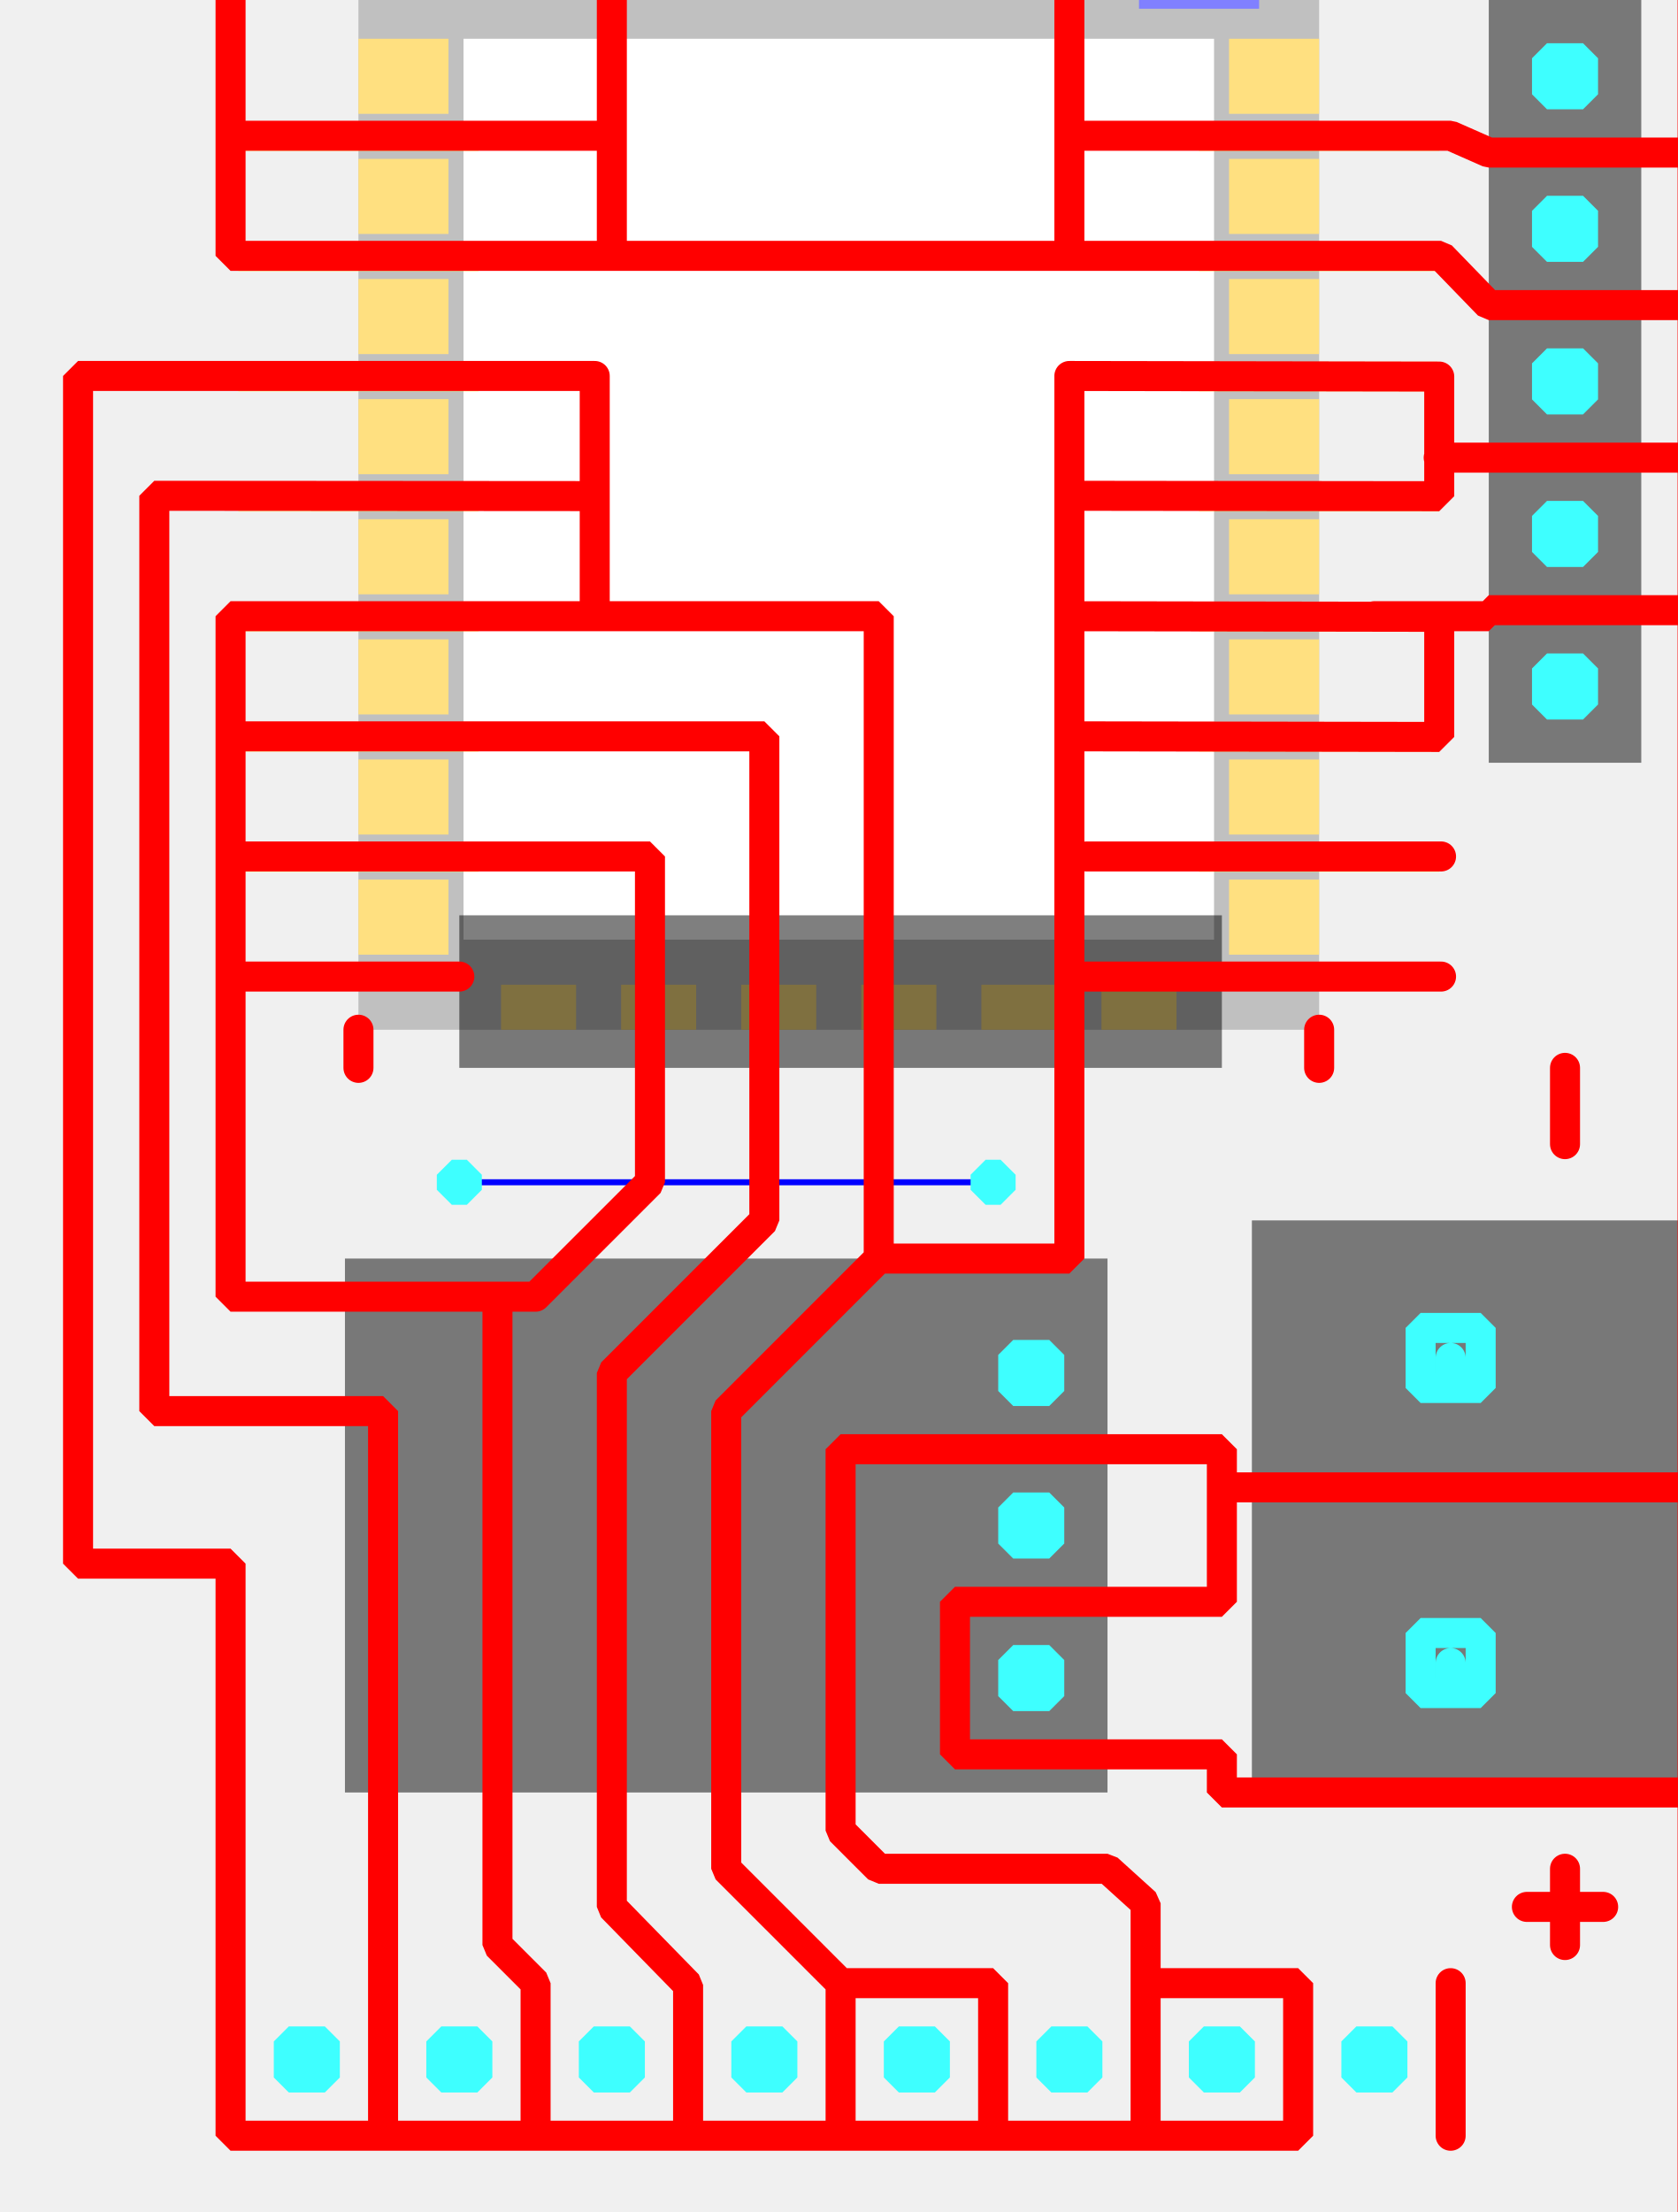
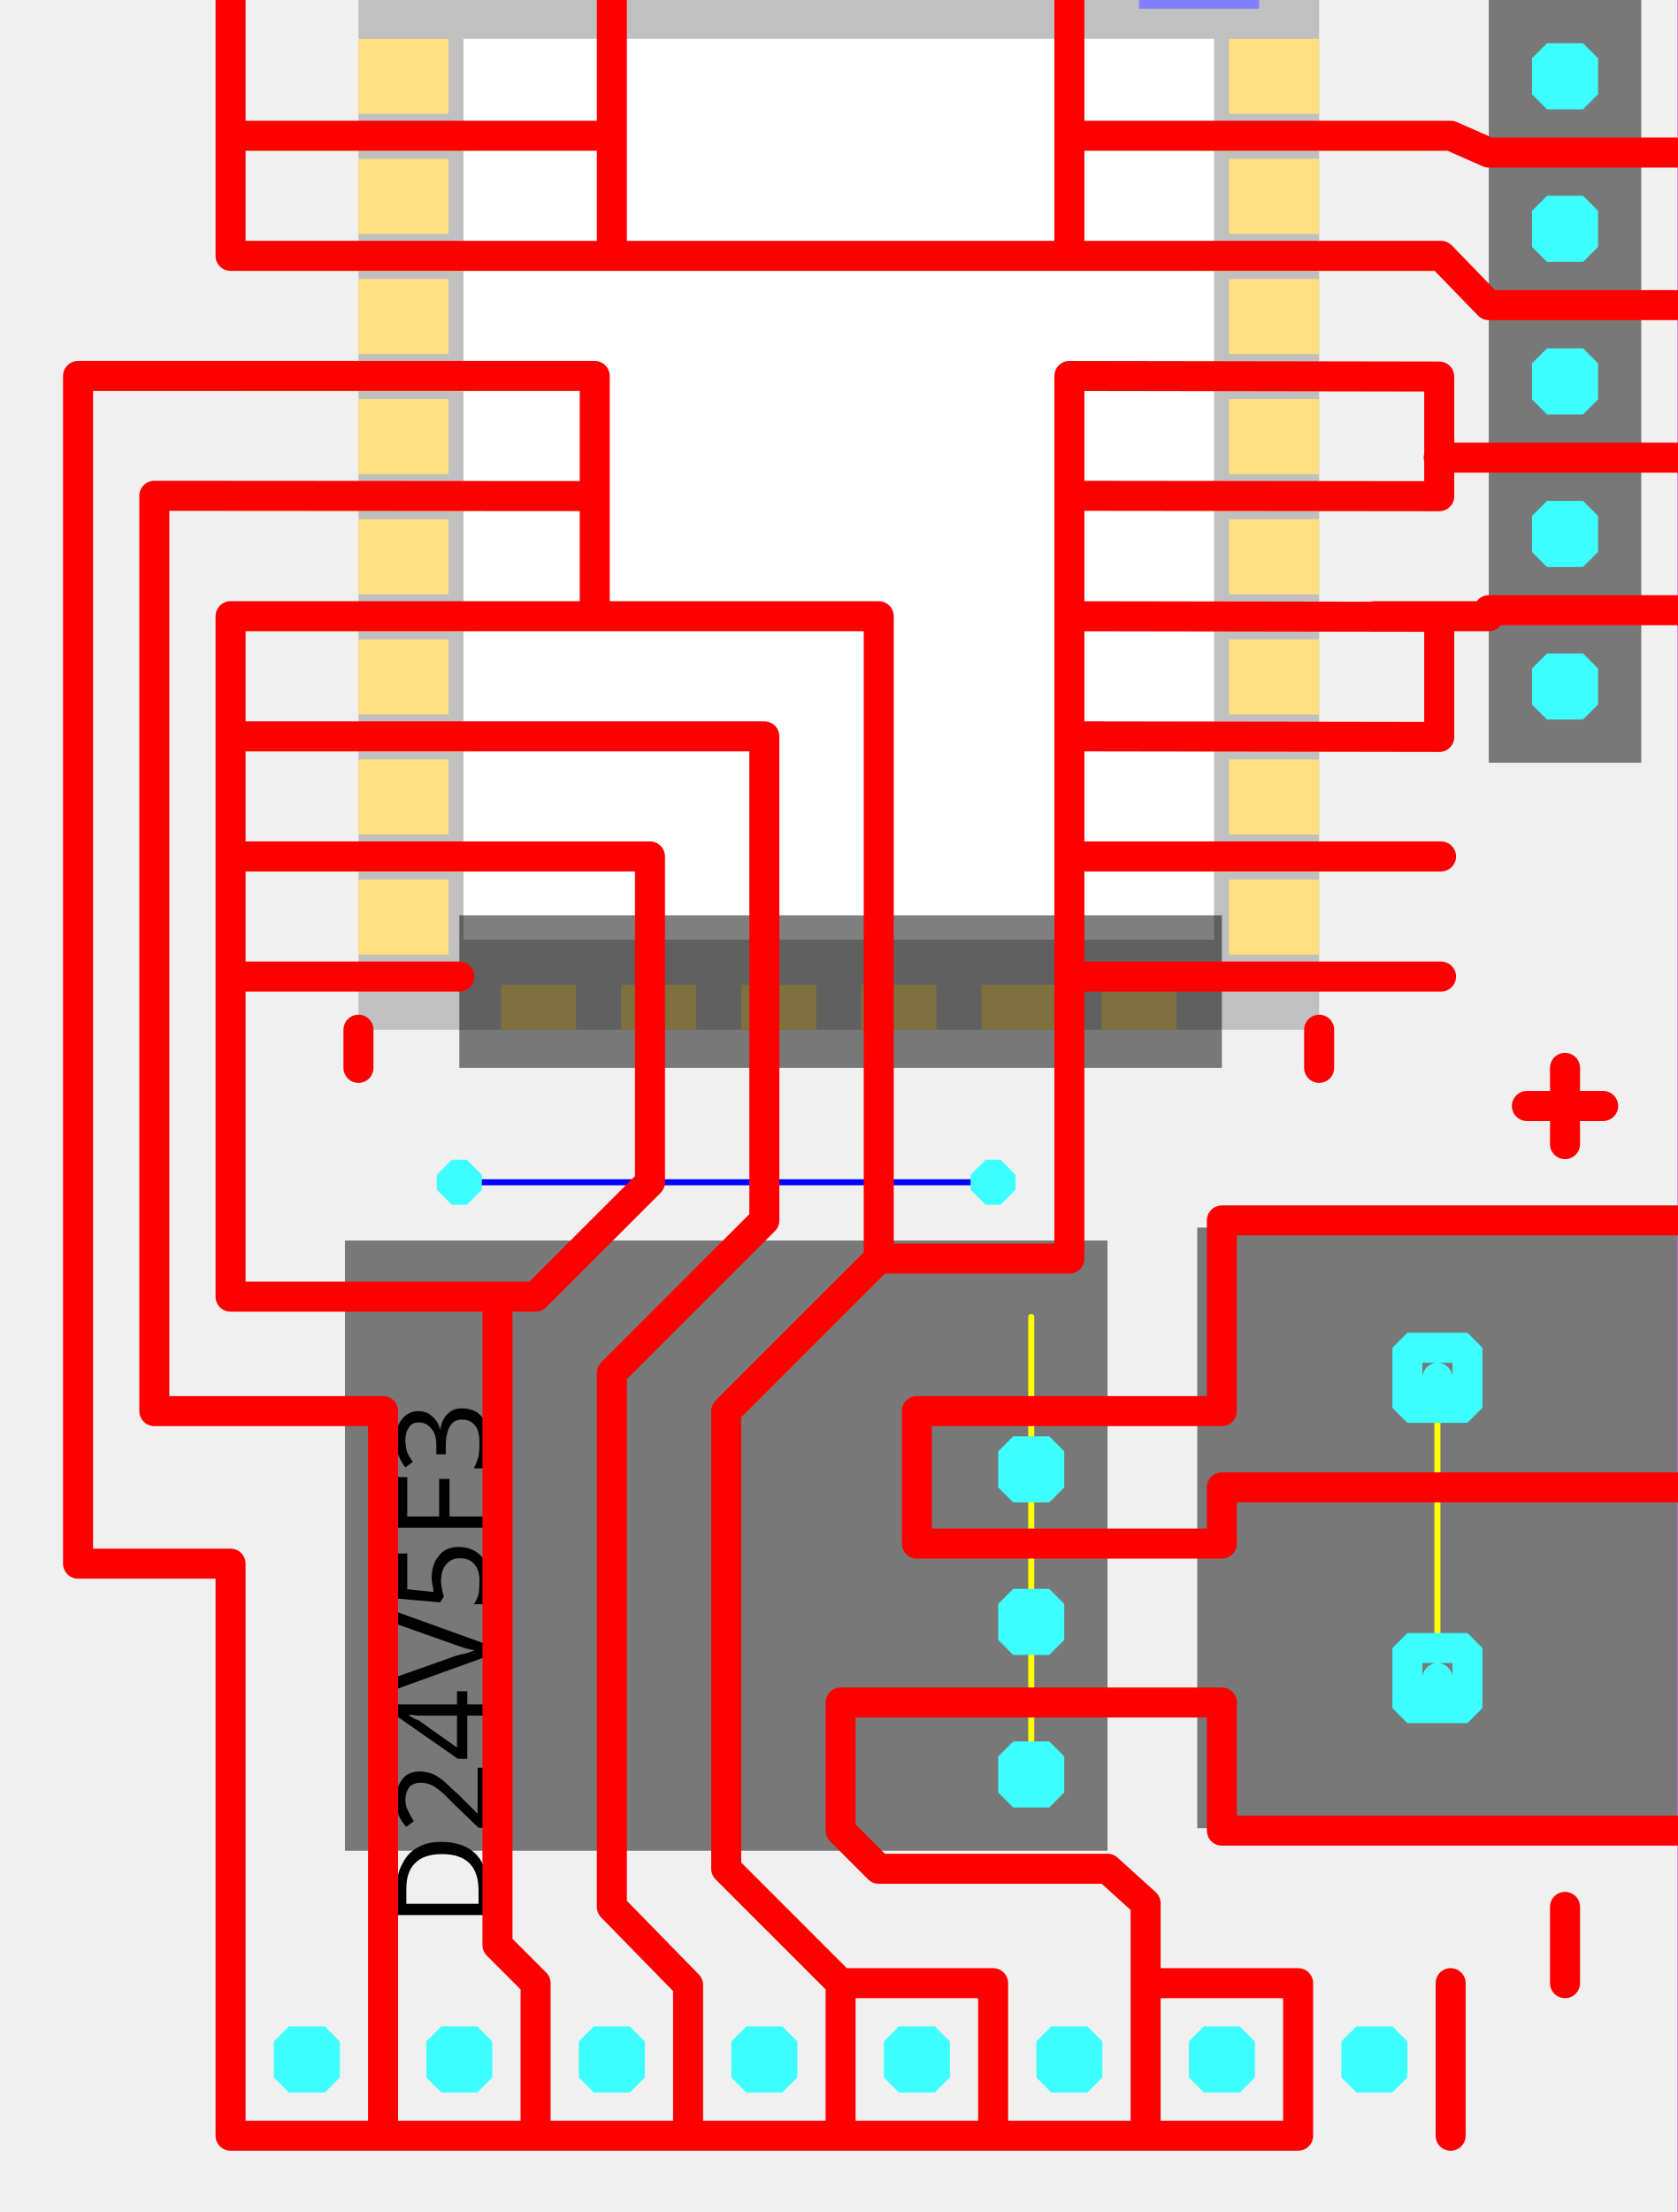
<svg xmlns="http://www.w3.org/2000/svg" width="27.94mm" height="36.83mm" viewBox="0 0 27.94 36.83" version="1.1" id="svg926">
  <defs id="defs920" />
  <g id="layer6" style="display:inline" transform="translate(0,5.079993)">
    <g transform="translate(-15.97141,-100.9936)" id="layer1-93">
      <rect y="89.059" x="21.941" height="24" width="16" id="rect817" style="opacity:1;fill:#c0c0c0;fill-opacity:1;fill-rule:evenodd;stroke:none;stroke-width:0.117;stroke-linecap:round;stroke-linejoin:round;stroke-miterlimit:4;stroke-dasharray:none;stroke-dashoffset:0;stroke-opacity:1" />
      <rect y="96.559" x="23.691" height="15" width="12.5" id="rect819" style="opacity:1;fill:#ffffff;fill-opacity:1;fill-rule:evenodd;stroke:none;stroke-width:0.102;stroke-linecap:round;stroke-linejoin:round;stroke-miterlimit:4;stroke-dasharray:none;stroke-dashoffset:0;stroke-opacity:1" />
      <rect y="89.059" x="21.941" height="5" width="16" id="rect821" style="opacity:1;fill:#808080;fill-opacity:1;fill-rule:evenodd;stroke:none;stroke-width:0.1;stroke-linecap:round;stroke-linejoin:round;stroke-miterlimit:4;stroke-dasharray:none;stroke-dashoffset:0;stroke-opacity:1" />
      <text id="text825" y="93.01" x="21.964" style="font-style:normal;font-variant:normal;font-weight:normal;font-stretch:normal;font-size:4.233px;line-height:125%;font-family:Raleway;-inkscape-font-specification:'Raleway, Normal';font-variant-ligatures:normal;font-variant-caps:normal;font-variant-numeric:normal;font-feature-settings:normal;text-align:start;letter-spacing:0px;word-spacing:0px;writing-mode:lr-tb;text-anchor:start;fill:#000000;fill-opacity:1;stroke:none;stroke-width:0.265px;stroke-linecap:butt;stroke-linejoin:miter;stroke-opacity:1" xml:space="preserve">
        <tspan style="stroke-width:0.265px" y="93.01" x="21.964" id="tspan823">ESP-12F</tspan>
      </text>
      <g transform="translate(-2,-1.4530335e-6)" id="g953">
        <rect style="opacity:1;fill:#ffe080;fill-opacity:1;fill-rule:evenodd;stroke:none;stroke-width:0.062;stroke-linecap:round;stroke-linejoin:round;stroke-miterlimit:4;stroke-dasharray:none;stroke-dashoffset:0;stroke-opacity:1" id="rect830" width="1.5" height="1.25" x="23.941" y="-111.809" transform="scale(1,-1)" />
        <rect transform="scale(1,-1)" y="-109.809" x="23.941" height="1.25" width="1.5" id="rect832" style="opacity:1;fill:#ffe080;fill-opacity:1;fill-rule:evenodd;stroke:none;stroke-width:0.062;stroke-linecap:round;stroke-linejoin:round;stroke-miterlimit:4;stroke-dasharray:none;stroke-dashoffset:0;stroke-opacity:1" />
        <rect transform="scale(1,-1)" y="-107.809" x="23.941" height="1.25" width="1.5" id="rect834" style="opacity:1;fill:#ffe080;fill-opacity:1;fill-rule:evenodd;stroke:none;stroke-width:0.062;stroke-linecap:round;stroke-linejoin:round;stroke-miterlimit:4;stroke-dasharray:none;stroke-dashoffset:0;stroke-opacity:1" />
        <rect style="opacity:1;fill:#ffe080;fill-opacity:1;fill-rule:evenodd;stroke:none;stroke-width:0.062;stroke-linecap:round;stroke-linejoin:round;stroke-miterlimit:4;stroke-dasharray:none;stroke-dashoffset:0;stroke-opacity:1" id="rect836" width="1.5" height="1.25" x="23.941" y="-105.809" transform="scale(1,-1)" />
        <rect transform="scale(1,-1)" y="-103.809" x="23.941" height="1.25" width="1.5" id="rect838" style="opacity:1;fill:#ffe080;fill-opacity:1;fill-rule:evenodd;stroke:none;stroke-width:0.062;stroke-linecap:round;stroke-linejoin:round;stroke-miterlimit:4;stroke-dasharray:none;stroke-dashoffset:0;stroke-opacity:1" />
        <rect style="opacity:1;fill:#ffe080;fill-opacity:1;fill-rule:evenodd;stroke:none;stroke-width:0.062;stroke-linecap:round;stroke-linejoin:round;stroke-miterlimit:4;stroke-dasharray:none;stroke-dashoffset:0;stroke-opacity:1" id="rect840" width="1.5" height="1.25" x="23.941" y="-101.809" transform="scale(1,-1)" />
        <rect style="opacity:1;fill:#ffe080;fill-opacity:1;fill-rule:evenodd;stroke:none;stroke-width:0.062;stroke-linecap:round;stroke-linejoin:round;stroke-miterlimit:4;stroke-dasharray:none;stroke-dashoffset:0;stroke-opacity:1" id="rect842" width="1.5" height="1.25" x="23.941" y="-99.809" transform="scale(1,-1)" />
        <rect transform="scale(1,-1)" y="-97.809" x="23.941" height="1.25" width="1.5" id="rect844" style="opacity:1;fill:#ffe080;fill-opacity:1;fill-rule:evenodd;stroke:none;stroke-width:0.062;stroke-linecap:round;stroke-linejoin:round;stroke-miterlimit:4;stroke-dasharray:none;stroke-dashoffset:0;stroke-opacity:1" />
      </g>
      <g transform="translate(-2,-1.4530335e-6)" id="g963">
        <rect transform="scale(1,-1)" y="-111.809" x="38.441" height="1.25" width="1.5" id="rect846" style="opacity:1;fill:#ffe080;fill-opacity:1;fill-rule:evenodd;stroke:none;stroke-width:0.062;stroke-linecap:round;stroke-linejoin:round;stroke-miterlimit:4;stroke-dasharray:none;stroke-dashoffset:0;stroke-opacity:1" />
        <rect style="opacity:1;fill:#ffe080;fill-opacity:1;fill-rule:evenodd;stroke:none;stroke-width:0.062;stroke-linecap:round;stroke-linejoin:round;stroke-miterlimit:4;stroke-dasharray:none;stroke-dashoffset:0;stroke-opacity:1" id="rect848" width="1.5" height="1.25" x="38.441" y="-109.809" transform="scale(1,-1)" />
        <rect style="opacity:1;fill:#ffe080;fill-opacity:1;fill-rule:evenodd;stroke:none;stroke-width:0.062;stroke-linecap:round;stroke-linejoin:round;stroke-miterlimit:4;stroke-dasharray:none;stroke-dashoffset:0;stroke-opacity:1" id="rect850" width="1.5" height="1.25" x="38.441" y="-107.809" transform="scale(1,-1)" />
        <rect transform="scale(1,-1)" y="-105.809" x="38.441" height="1.25" width="1.5" id="rect852" style="opacity:1;fill:#ffe080;fill-opacity:1;fill-rule:evenodd;stroke:none;stroke-width:0.062;stroke-linecap:round;stroke-linejoin:round;stroke-miterlimit:4;stroke-dasharray:none;stroke-dashoffset:0;stroke-opacity:1" />
        <rect style="opacity:1;fill:#ffe080;fill-opacity:1;fill-rule:evenodd;stroke:none;stroke-width:0.062;stroke-linecap:round;stroke-linejoin:round;stroke-miterlimit:4;stroke-dasharray:none;stroke-dashoffset:0;stroke-opacity:1" id="rect854" width="1.5" height="1.25" x="38.441" y="-103.809" transform="scale(1,-1)" />
        <rect transform="scale(1,-1)" y="-101.809" x="38.441" height="1.25" width="1.5" id="rect856" style="opacity:1;fill:#ffe080;fill-opacity:1;fill-rule:evenodd;stroke:none;stroke-width:0.062;stroke-linecap:round;stroke-linejoin:round;stroke-miterlimit:4;stroke-dasharray:none;stroke-dashoffset:0;stroke-opacity:1" />
        <rect transform="scale(1,-1)" y="-99.809" x="38.441" height="1.25" width="1.5" id="rect858" style="opacity:1;fill:#ffe080;fill-opacity:1;fill-rule:evenodd;stroke:none;stroke-width:0.062;stroke-linecap:round;stroke-linejoin:round;stroke-miterlimit:4;stroke-dasharray:none;stroke-dashoffset:0;stroke-opacity:1" />
        <rect style="opacity:1;fill:#ffe080;fill-opacity:1;fill-rule:evenodd;stroke:none;stroke-width:0.062;stroke-linecap:round;stroke-linejoin:round;stroke-miterlimit:4;stroke-dasharray:none;stroke-dashoffset:0;stroke-opacity:1" id="rect860" width="1.5" height="1.25" x="38.441" y="-97.809" transform="scale(1,-1)" />
      </g>
      <rect y="95.059" x="34.941" height="1" width="2" id="rect862" style="opacity:1;fill:#8080ff;fill-opacity:1;fill-rule:evenodd;stroke:none;stroke-width:0.1;stroke-linecap:round;stroke-linejoin:round;stroke-miterlimit:4;stroke-dasharray:none;stroke-dashoffset:0;stroke-opacity:1" />
      <g transform="translate(-2,-1.4530335e-6)" id="g997">
        <rect style="opacity:1;fill:#ffe080;fill-opacity:1;fill-rule:evenodd;stroke:none;stroke-width:0.062;stroke-linecap:round;stroke-linejoin:round;stroke-miterlimit:4;stroke-dasharray:none;stroke-dashoffset:0;stroke-opacity:1" id="rect869" width="1.25" height="0.75" x="26.316" y="-113.059" transform="scale(1,-1)" />
        <rect transform="scale(1,-1)" y="-113.059" x="28.316" height="0.75" width="1.25" id="rect871" style="opacity:1;fill:#ffe080;fill-opacity:1;fill-rule:evenodd;stroke:none;stroke-width:0.062;stroke-linecap:round;stroke-linejoin:round;stroke-miterlimit:4;stroke-dasharray:none;stroke-dashoffset:0;stroke-opacity:1" />
        <rect style="opacity:1;fill:#ffe080;fill-opacity:1;fill-rule:evenodd;stroke:none;stroke-width:0.062;stroke-linecap:round;stroke-linejoin:round;stroke-miterlimit:4;stroke-dasharray:none;stroke-dashoffset:0;stroke-opacity:1" id="rect873" width="1.25" height="0.75" x="30.316" y="-113.059" transform="scale(1,-1)" />
        <rect transform="scale(1,-1)" y="-113.059" x="32.316" height="0.75" width="1.25" id="rect875" style="opacity:1;fill:#ffe080;fill-opacity:1;fill-rule:evenodd;stroke:none;stroke-width:0.062;stroke-linecap:round;stroke-linejoin:round;stroke-miterlimit:4;stroke-dasharray:none;stroke-dashoffset:0;stroke-opacity:1" />
        <rect style="opacity:1;fill:#ffe080;fill-opacity:1;fill-rule:evenodd;stroke:none;stroke-width:0.062;stroke-linecap:round;stroke-linejoin:round;stroke-miterlimit:4;stroke-dasharray:none;stroke-dashoffset:0;stroke-opacity:1" id="rect877" width="1.25" height="0.75" x="34.316" y="-113.059" transform="scale(1,-1)" />
        <rect transform="scale(1,-1)" y="-113.059" x="36.316" height="0.75" width="1.25" id="rect879" style="opacity:1;fill:#ffe080;fill-opacity:1;fill-rule:evenodd;stroke:none;stroke-width:0.062;stroke-linecap:round;stroke-linejoin:round;stroke-miterlimit:4;stroke-dasharray:none;stroke-dashoffset:0;stroke-opacity:1" />
      </g>
      <g id="g1225">
        <path style="opacity:1;fill:none;fill-opacity:1;fill-rule:evenodd;stroke:#ffff00;stroke-width:0.5;stroke-linecap:butt;stroke-linejoin:round;stroke-miterlimit:4;stroke-dasharray:none;stroke-dashoffset:0;stroke-opacity:0.251" d="m 19.941,98.184 h 2.75 1.25" id="path871" />
        <path style="opacity:1;fill:none;fill-opacity:1;fill-rule:evenodd;stroke:#ffff00;stroke-width:0.5;stroke-linecap:butt;stroke-linejoin:round;stroke-miterlimit:4;stroke-dasharray:none;stroke-dashoffset:0;stroke-opacity:0.251" d="m 19.941,100.184 h 2.75 1.25" id="path873" />
        <path id="path875" d="m 19.941,102.184 h 2.75 1.25" style="opacity:1;fill:none;fill-opacity:1;fill-rule:evenodd;stroke:#ffff00;stroke-width:0.5;stroke-linecap:butt;stroke-linejoin:round;stroke-miterlimit:4;stroke-dasharray:none;stroke-dashoffset:0;stroke-opacity:0.251" />
        <path style="opacity:1;fill:none;fill-opacity:1;fill-rule:evenodd;stroke:#ffff00;stroke-width:0.5;stroke-linecap:butt;stroke-linejoin:round;stroke-miterlimit:4;stroke-dasharray:none;stroke-dashoffset:0;stroke-opacity:0.251" d="m 19.941,104.184 h 2.75 1.25" id="path877" />
        <path id="path879" d="m 19.941,106.184 h 2.75 1.25" style="opacity:1;fill:none;fill-opacity:1;fill-rule:evenodd;stroke:#ffff00;stroke-width:0.5;stroke-linecap:butt;stroke-linejoin:round;stroke-miterlimit:4;stroke-dasharray:none;stroke-dashoffset:0;stroke-opacity:0.251" />
        <path id="path881" d="m 19.941,108.184 h 2.75 1.25" style="opacity:1;fill:none;fill-opacity:1;fill-rule:evenodd;stroke:#ffff00;stroke-width:0.5;stroke-linecap:butt;stroke-linejoin:round;stroke-miterlimit:4;stroke-dasharray:none;stroke-dashoffset:0;stroke-opacity:0.251" />
        <path style="opacity:1;fill:none;fill-opacity:1;fill-rule:evenodd;stroke:#ffff00;stroke-width:0.5;stroke-linecap:butt;stroke-linejoin:round;stroke-miterlimit:4;stroke-dasharray:none;stroke-dashoffset:0;stroke-opacity:0.251" d="m 19.941,110.184 h 2.75 1.25" id="path883" />
        <path id="path904" d="m 35.941,98.184 h 2.75 1.25" style="opacity:1;fill:none;fill-opacity:1;fill-rule:evenodd;stroke:#ffff00;stroke-width:0.5;stroke-linecap:butt;stroke-linejoin:round;stroke-miterlimit:4;stroke-dasharray:none;stroke-dashoffset:0;stroke-opacity:0.251" />
        <path id="path906" d="m 35.941,100.184 h 2.75 1.25" style="opacity:1;fill:none;fill-opacity:1;fill-rule:evenodd;stroke:#ffff00;stroke-width:0.5;stroke-linecap:butt;stroke-linejoin:round;stroke-miterlimit:4;stroke-dasharray:none;stroke-dashoffset:0;stroke-opacity:0.251" />
        <path style="opacity:1;fill:none;fill-opacity:1;fill-rule:evenodd;stroke:#ffff00;stroke-width:0.5;stroke-linecap:butt;stroke-linejoin:round;stroke-miterlimit:4;stroke-dasharray:none;stroke-dashoffset:0;stroke-opacity:0.251" d="m 35.941,102.184 h 2.75 1.25" id="path908" />
        <path id="path910" d="m 35.941,104.184 h 2.75 1.25" style="opacity:1;fill:none;fill-opacity:1;fill-rule:evenodd;stroke:#ffff00;stroke-width:0.5;stroke-linecap:butt;stroke-linejoin:round;stroke-miterlimit:4;stroke-dasharray:none;stroke-dashoffset:0;stroke-opacity:0.251" />
        <path style="opacity:1;fill:none;fill-opacity:1;fill-rule:evenodd;stroke:#ffff00;stroke-width:0.5;stroke-linecap:butt;stroke-linejoin:round;stroke-miterlimit:4;stroke-dasharray:none;stroke-dashoffset:0;stroke-opacity:0.251" d="m 35.941,106.184 h 2.75 1.25" id="path912" />
        <path style="opacity:1;fill:none;fill-opacity:1;fill-rule:evenodd;stroke:#ffff00;stroke-width:0.5;stroke-linecap:butt;stroke-linejoin:round;stroke-miterlimit:4;stroke-dasharray:none;stroke-dashoffset:0;stroke-opacity:0.251" d="m 35.941,108.184 h 2.75 1.25" id="path914" />
        <path id="path916" d="m 35.941,110.184 h 2.75 1.25" style="opacity:1;fill:none;fill-opacity:1;fill-rule:evenodd;stroke:#ffff00;stroke-width:0.5;stroke-linecap:butt;stroke-linejoin:round;stroke-miterlimit:4;stroke-dasharray:none;stroke-dashoffset:0;stroke-opacity:0.251" />
      </g>
    </g>
-     <rect style="display:inline;opacity:1;fill:#000000;fill-opacity:0.502;fill-rule:evenodd;stroke:none;stroke-width:0.1;stroke-linecap:round;stroke-linejoin:bevel;stroke-miterlimit:4;stroke-dasharray:none;stroke-dashoffset:0;stroke-opacity:1" id="rect1431" width="7.12" height="9.66" x="20.85" y="15.24" />
-     <rect style="opacity:1;fill:#000000;fill-opacity:0.502;fill-rule:evenodd;stroke:none;stroke-width:0.1;stroke-linecap:round;stroke-linejoin:bevel;stroke-miterlimit:4;stroke-dasharray:none;stroke-dashoffset:0;stroke-opacity:1" id="rect1434" width="8.89" height="12.7" x="15.875" y="-18.445" transform="rotate(90)" />
    <rect style="display:inline;opacity:1;fill:#000000;fill-opacity:0.502;fill-rule:evenodd;stroke:none;stroke-width:0.1;stroke-linecap:round;stroke-linejoin:bevel;stroke-miterlimit:4;stroke-dasharray:none;stroke-dashoffset:0;stroke-opacity:1" id="rect1436" width="2.54" height="12.7" x="24.795" y="-5.08" />
-     <path style="opacity:1;fill:#808080;fill-opacity:1;fill-rule:evenodd;stroke:#0000ff;stroke-width:0.1;stroke-linecap:round;stroke-linejoin:bevel;stroke-miterlimit:4;stroke-dasharray:none;stroke-dashoffset:0;stroke-opacity:1" d="M 7.65,14.605 H 16.54" id="path1439" />
+     <path style="opacity:1;fill:#808080;fill-opacity:1;fill-rule:evenodd;stroke:#0000ff;stroke-width:0.1;stroke-linecap:round;stroke-linejoin:bevel;stroke-miterlimit:4;stroke-dasharray:none;stroke-dashoffset:0;stroke-opacity:1" d="m 7.65,14.605 h 8.89" id="path1439" />
    <rect style="opacity:1;fill:#000000;fill-opacity:0.502;fill-rule:evenodd;stroke:none;stroke-width:0.5;stroke-linecap:round;stroke-linejoin:bevel;stroke-miterlimit:4;stroke-dasharray:none;stroke-dashoffset:0;stroke-opacity:1" id="rect917" width="12.7" height="2.54" x="7.65" y="10.16" />
+     <g transform="rotate(-90,-22.26998,60.70501)" id="layer1-938">
+       <rect y="88.72" x="12.7" height="12.7" width="10.16" id="rect817-0" style="opacity:1;fill:#000000;fill-opacity:0.502;fill-rule:evenodd;stroke:none;stroke-width:0.1;stroke-linecap:round;stroke-linejoin:round;stroke-miterlimit:4;stroke-dasharray:none;stroke-dashoffset:0;stroke-opacity:1" />
+       <path id="path831" d="m 13.97,100.15 h 2.54 2.54 2.54" style="opacity:1;fill:none;fill-opacity:0.502;fill-rule:evenodd;stroke:#ffff00;stroke-width:0.1;stroke-linecap:round;stroke-linejoin:round;stroke-miterlimit:4;stroke-dasharray:none;stroke-dashoffset:0;stroke-opacity:1" />
+       <text id="text835" y="91.103" x="17.734" style="font-style:normal;font-variant:normal;font-weight:normal;font-stretch:normal;font-size:2.117px;line-height:125%;font-family:Raleway;-inkscape-font-specification:'Raleway, Normal';font-variant-ligatures:normal;font-variant-caps:normal;font-variant-numeric:normal;font-feature-settings:normal;text-align:center;letter-spacing:0px;word-spacing:0px;writing-mode:lr-tb;text-anchor:middle;fill:#000000;fill-opacity:1;stroke:none;stroke-width:0.265px;stroke-linecap:butt;stroke-linejoin:miter;stroke-opacity:1" xml:space="preserve">
+         <tspan style="font-style:normal;font-variant:normal;font-weight:normal;font-stretch:normal;font-size:2.117px;font-family:Raleway;-inkscape-font-specification:'Raleway, Normal';font-variant-ligatures:normal;font-variant-caps:normal;font-variant-numeric:normal;font-feature-settings:normal;text-align:center;writing-mode:lr-tb;text-anchor:middle;stroke-width:0.265px" y="91.103" x="17.734" id="tspan833">D24V5F3</tspan>
+       </text>
+     </g>
+     <g transform="rotate(-90,-33.85935,85.49599)" id="layer1-4">
+       <rect y="139.295" x="26.277" height="8" width="10" id="rect817-8" style="opacity:1;fill:#000000;fill-opacity:0.502;fill-rule:evenodd;stroke:none;stroke-width:0.5;stroke-linecap:round;stroke-linejoin:round;stroke-miterlimit:4;stroke-dasharray:none;stroke-dashoffset:0;stroke-opacity:1" />
+       <path id="path818" d="m 28.777,143.295 h 5" style="opacity:1;fill:none;fill-opacity:0.502;fill-rule:evenodd;stroke:#ffff00;stroke-width:0.1;stroke-linecap:round;stroke-linejoin:round;stroke-miterlimit:4;stroke-dasharray:none;stroke-dashoffset:0;stroke-opacity:1" />
+     </g>
  </g>
  <g id="layer3" style="display:inline" transform="translate(0,5.079993)">
-     <rect style="opacity:1;fill:none;fill-opacity:1;fill-rule:evenodd;stroke:#ff0000;stroke-width:1;stroke-linecap:round;stroke-linejoin:round;stroke-miterlimit:4;stroke-dasharray:none;stroke-dashoffset:0;stroke-opacity:1" id="rect1309" width="28.94" height="37.83" x="-0.5" y="-5.58" />
+     <rect style="opacity:1;fill:none;fill-opacity:1;fill-rule:evenodd;stroke:#ff00ff;stroke-width:1;stroke-linecap:round;stroke-linejoin:round;stroke-miterlimit:4;stroke-dasharray:none;stroke-dashoffset:0;stroke-opacity:1" id="rect1309" width="28.94" height="37.83" x="-0.5" y="-5.58" />
  </g>
  <g id="layer7" style="display:inline" transform="translate(0,5.079993)">
    <g transform="matrix(-0.343515,0,0,-0.3446075,29.92896,100.9159)" id="layer1" style="display:inline;stroke:#ff0000;stroke-width:1.453;stroke-miterlimit:4;stroke-dasharray:none;stroke-opacity:1" />
    <g transform="matrix(0.2185159,0,0,0.2193013,-0.7878992,-33.31566)" id="layer1-9" style="stroke:#ff0000;stroke-width:2.284;stroke-miterlimit:4;stroke-dasharray:none;stroke-opacity:1" />
-     <path id="path905" style="opacity:1;fill:none;fill-opacity:1;fill-rule:evenodd;stroke:#ff0000;stroke-width:0.5;stroke-linecap:round;stroke-linejoin:bevel;stroke-miterlimit:4;stroke-dasharray:none;stroke-dashoffset:0;stroke-opacity:1" d="M 27.97,5.08 H 24.795 V 5.18 H 22.89 m -0.92,6.885 v 0.635 M 5.97,12.065 v 0.635 m 18.19,15.24 v 2.54 m 1.905,-4.445 v 1.27 m -0.635,-0.635 h 1.27 m -0.635,-12.7 v -1.27 M 7.65,11.18 H 3.84 m 16.546,8.505 7.584,2e-6 m -1e-6,5.08 -7.62,-2e-6 v -0.635 h -4.445 v -2.54 l 4.445,1e-6 v -2.54 H 14 v 6.35 l 0.635,0.635 h 3.81 l 0.635,0.575 v 1.33 M 3.84,9.18 l -1e-7,7.33 h 5.08 M 17.81,11.18 v 4.695 H 14.635 M 17.81,7.18 v 4 H 24 v 0 m -14.095,-6 V 1.18 m 0,4 H 3.84 v 4 M 9.905,3.18 2.57,3.175 l -10e-8,15.24 h 3.81 l 2e-7,12.065 M 10.19,-0.82 h 7.62 M 18.095,9.18 H 24 v 0 M 17.81,3.175 v 2.005 l 6.16,0.01 v 2 l -6.16,-0.01 v -2 M 3.84,-2.82 v 2 l 6.35,10e-8 V -2.82 m 7.62,4 6.16,0.01 m -0.009,1.35 4.009,4.9e-6 M 17.81,-2.82 v 2 l 6.19,-10e-8 L 24.795,4.6111664e-6 27.97,6.629777e-6 M 17.81,-5.08 v 2.26 h 6.35 l 0.635,0.28 3.175,2e-6 M 3.84,-5.08 V -2.82 H 10.19 v -2.26 m 6.35,35.56 h 2.54 m -5.08,0 H 3.84 l -1e-7,-9.525 H 1.3 l 1e-7,-19.775 H 9.905 M 19.08,27.94 h 2.54 v 2.54 h -2.54 z m -5.08,-1e-6 2.54,1e-6 v 2.54 h -2.54 z m -2.54,2.54 v -2.51 l -1.27,-1.3 v -8.89 l 2.54,-2.54 V 7.18 l -8.89,1e-6 m 5.08,23.3 v -2.54 l -0.635,-0.635 v -10.795 m 0.635,0 1.905,-1.905 V 9.18 H 3.84 m 6.065,-4 H 14.635 v 10.695 l -2.54,2.54 v 7.62 l 1.905,1.905 v 0 M 17.81,1.18 v 1.995 l 6.16,0.007 V 1.19" />
+     <path id="path1021" style="opacity:1;fill:none;fill-opacity:0.502;fill-rule:evenodd;stroke:#ff0000;stroke-width:0.5;stroke-linecap:round;stroke-linejoin:round;stroke-miterlimit:4;stroke-dasharray:none;stroke-dashoffset:0;stroke-opacity:1" d="m 20.35,19.685 v 0.936 h -5.08 v -2.206 h 5.08 l 0,-3.175 8.255,0 M 27.97,5.08 H 24.795 V 5.18 H 22.89 m -0.92,6.885 v 0.635 M 5.97,12.065 v 0.635 m 18.19,15.24 v 2.54 m 1.905,-17.78 v 1.27 m -0.635,-0.635 h 1.27 m -0.635,14.605 v -1.27 M 7.65,11.18 H 3.84 m 16.546,8.505 8.219,3e-6 M 3.84,9.18 l -1e-7,7.33 h 5.08 M 17.81,11.18 v 4.695 H 14.635 M 17.81,7.18 v 4 H 24 v 0 m -14.095,-6 V 1.18 m 0,4 H 3.84 v 4 M 9.905,3.18 2.57,3.175 l -10e-8,15.24 h 3.81 l 2e-7,12.065 M 10.19,-0.82 h 7.62 M 18.095,9.18 H 24 v 0 M 17.81,3.175 v 2.005 l 6.16,0.01 v 2 l -6.16,-0.01 v -2 M 3.84,-2.82 v 2 l 6.35,10e-8 V -2.82 m 7.62,4 6.16,0.01 m -0.009,1.35 4.009,4.9e-6 M 17.81,-2.82 v 2 l 6.19,-10e-8 L 24.795,4.6111664e-6 27.97,6.629777e-6 M 17.81,-5.08 v 2.26 h 6.35 l 0.635,0.28 3.175,2e-6 M 3.84,-5.08 V -2.82 H 10.19 v -2.26 m 6.35,35.56 h 2.54 m -5.08,0 H 3.84 l -1e-7,-9.525 H 1.3 l 1e-7,-19.775 H 9.905 M 19.08,27.94 h 2.54 v 2.54 h -2.54 z m -5.08,-1e-6 2.54,1e-6 v 2.54 h -2.54 z m -2.54,2.54 v -2.51 l -1.27,-1.3 v -8.89 l 2.54,-2.54 V 7.18 l -8.89,1e-6 m 5.08,23.3 v -2.54 l -0.635,-0.635 v -10.795 m 0.635,0 1.905,-1.905 V 9.18 H 3.84 m 6.065,-4 H 14.635 v 10.695 l -2.54,2.54 v 7.62 l 1.905,1.905 v 0 M 17.81,1.18 v 1.995 l 6.16,0.007 V 1.19 m -4.89,26.75 v -1.33 l -0.635,-0.575 h -3.81 L 14,25.4 V 23.267 h 6.35 l 10e-7,2.133 8.255,3e-6" />
  </g>
  <g id="layer4" style="display:inline" transform="translate(0,5.079993)">
    <g id="g940" transform="translate(3.405002,-9.134995)" />
    <g id="g1229" transform="rotate(-90,46.1325,19.6575)">
-       <path id="path982" d="m 48.26,-2.315 h -0.5 v 0.5 h 1 v -1 h -1 v 0.5" style="opacity:1;fill:none;fill-opacity:0.434;fill-rule:evenodd;stroke:#3effff;stroke-width:0.5;stroke-linecap:round;stroke-linejoin:bevel;stroke-miterlimit:4;stroke-dasharray:none;stroke-dashoffset:0;stroke-opacity:1" />
-       <path style="opacity:1;fill:none;fill-opacity:0.434;fill-rule:evenodd;stroke:#3effff;stroke-width:0.5;stroke-linecap:round;stroke-linejoin:bevel;stroke-miterlimit:4;stroke-dasharray:none;stroke-dashoffset:0;stroke-opacity:1" d="m 43.18,-2.315 h -0.5 v 0.5 H 43.68 v -1 h -1 v 0.5" id="path984" />
+       <path id="path982" d="m 47.93,-2.535 h -0.5 v 0.5 h 1 V -3.035 h -1 v 0.5" style="opacity:1;fill:none;fill-opacity:0.434;fill-rule:evenodd;stroke:#3effff;stroke-width:0.5;stroke-linecap:round;stroke-linejoin:bevel;stroke-miterlimit:4;stroke-dasharray:none;stroke-dashoffset:0;stroke-opacity:1" />
+       <path style="opacity:1;fill:none;fill-opacity:0.434;fill-rule:evenodd;stroke:#3effff;stroke-width:0.5;stroke-linecap:round;stroke-linejoin:bevel;stroke-miterlimit:4;stroke-dasharray:none;stroke-dashoffset:0;stroke-opacity:1" d="m 42.93,-2.535 h -0.5 v 0.5 h 1 V -3.035 h -1 v 0.5" id="path984" />
    </g>
    <g id="g959" transform="translate(-0.01999972,-0.4899975)">
      <path style="opacity:1;fill:none;fill-opacity:0.434;fill-rule:evenodd;stroke:#3effff;stroke-width:0.5;stroke-linecap:round;stroke-linejoin:bevel;stroke-miterlimit:4;stroke-dasharray:none;stroke-dashoffset:0;stroke-opacity:1" d="M 5.13,29.7 H 4.83 v 0.3 h 0.6 v -0.6 h -0.6 v 0.3" id="path880" />
      <path id="path882" d="M 7.67,29.7 H 7.37 v 0.3 h 0.6 v -0.6 h -0.6 v 0.3" style="opacity:1;fill:none;fill-opacity:0.434;fill-rule:evenodd;stroke:#3effff;stroke-width:0.5;stroke-linecap:round;stroke-linejoin:bevel;stroke-miterlimit:4;stroke-dasharray:none;stroke-dashoffset:0;stroke-opacity:1" />
      <path id="path884" d="M 10.21,29.7 H 9.91 v 0.3 h 0.6 v -0.6 H 9.91 v 0.3" style="opacity:1;fill:none;fill-opacity:0.434;fill-rule:evenodd;stroke:#3effff;stroke-width:0.5;stroke-linecap:round;stroke-linejoin:bevel;stroke-miterlimit:4;stroke-dasharray:none;stroke-dashoffset:0;stroke-opacity:1" />
      <path style="opacity:1;fill:none;fill-opacity:0.434;fill-rule:evenodd;stroke:#3effff;stroke-width:0.5;stroke-linecap:round;stroke-linejoin:bevel;stroke-miterlimit:4;stroke-dasharray:none;stroke-dashoffset:0;stroke-opacity:1" d="m 12.75,29.7 h -0.3 v 0.3 h 0.6 v -0.6 h -0.6 v 0.3" id="path886" />
      <path id="path888" d="m 15.29,29.7 h -0.3 v 0.3 h 0.6 v -0.6 h -0.6 v 0.3" style="opacity:1;fill:none;fill-opacity:0.434;fill-rule:evenodd;stroke:#3effff;stroke-width:0.5;stroke-linecap:round;stroke-linejoin:bevel;stroke-miterlimit:4;stroke-dasharray:none;stroke-dashoffset:0;stroke-opacity:1" />
      <path style="opacity:1;fill:none;fill-opacity:0.434;fill-rule:evenodd;stroke:#3effff;stroke-width:0.5;stroke-linecap:round;stroke-linejoin:bevel;stroke-miterlimit:4;stroke-dasharray:none;stroke-dashoffset:0;stroke-opacity:1" d="m 17.83,29.7 h -0.3 v 0.3 h 0.6 v -0.6 h -0.6 v 0.3" id="path890" />
      <path style="opacity:1;fill:none;fill-opacity:0.434;fill-rule:evenodd;stroke:#3effff;stroke-width:0.5;stroke-linecap:round;stroke-linejoin:bevel;stroke-miterlimit:4;stroke-dasharray:none;stroke-dashoffset:0;stroke-opacity:1" d="m 20.37,29.7 h -0.3 v 0.3 h 0.6 v -0.6 h -0.6 v 0.3" id="path892" />
      <path id="path894" d="m 22.91,29.7 h -0.3 v 0.3 h 0.6 v -0.6 h -0.6 v 0.3" style="opacity:1;fill:none;fill-opacity:0.434;fill-rule:evenodd;stroke:#3effff;stroke-width:0.5;stroke-linecap:round;stroke-linejoin:bevel;stroke-miterlimit:4;stroke-dasharray:none;stroke-dashoffset:0;stroke-opacity:1" />
    </g>
    <g id="g942" transform="rotate(-90,20.17,-10.345)">
      <path style="opacity:1;fill:none;fill-opacity:0.434;fill-rule:evenodd;stroke:#3effff;stroke-width:0.5;stroke-linecap:round;stroke-linejoin:bevel;stroke-miterlimit:4;stroke-dasharray:none;stroke-dashoffset:0;stroke-opacity:1" d="M 6.015,-4.45 H 5.715 v 0.3 h 0.6 v -0.6 h -0.6 v 0.3" id="path930" />
      <path id="path932" d="M 8.555,-4.45 H 8.255 v 0.3 h 0.6 v -0.6 h -0.6 v 0.3" style="opacity:1;fill:none;fill-opacity:0.434;fill-rule:evenodd;stroke:#3effff;stroke-width:0.5;stroke-linecap:round;stroke-linejoin:bevel;stroke-miterlimit:4;stroke-dasharray:none;stroke-dashoffset:0;stroke-opacity:1" />
      <path id="path934" d="m 11.095,-4.45 h -0.3 v 0.3 h 0.6 v -0.6 h -0.6 v 0.3" style="opacity:1;fill:none;fill-opacity:0.434;fill-rule:evenodd;stroke:#3effff;stroke-width:0.5;stroke-linecap:round;stroke-linejoin:bevel;stroke-miterlimit:4;stroke-dasharray:none;stroke-dashoffset:0;stroke-opacity:1" />
      <path style="opacity:1;fill:none;fill-opacity:0.434;fill-rule:evenodd;stroke:#3effff;stroke-width:0.5;stroke-linecap:round;stroke-linejoin:bevel;stroke-miterlimit:4;stroke-dasharray:none;stroke-dashoffset:0;stroke-opacity:1" d="M 13.635,-4.45 H 13.335 v 0.3 h 0.6 v -0.6 H 13.335 v 0.3" id="path936" />
      <path id="path901" d="M 3.475,-4.45 H 3.175 v 0.3 h 0.6 v -0.6 h -0.6 v 0.3" style="opacity:1;fill:none;fill-opacity:0.434;fill-rule:evenodd;stroke:#3effff;stroke-width:0.5;stroke-linecap:round;stroke-linejoin:bevel;stroke-miterlimit:4;stroke-dasharray:none;stroke-dashoffset:0;stroke-opacity:1" />
    </g>
-     <g id="g964" transform="rotate(-90,21.6125,29.2375)">
+     <g id="g964" transform="rotate(-90,22.41501,30.04001)">
      <path id="path945" d="m 27.99,24.8 h -0.3 v 0.3 h 0.6 v -0.6 h -0.6 v 0.3" style="opacity:1;fill:none;fill-opacity:0.434;fill-rule:evenodd;stroke:#3effff;stroke-width:0.5;stroke-linecap:round;stroke-linejoin:bevel;stroke-miterlimit:4;stroke-dasharray:none;stroke-dashoffset:0;stroke-opacity:1" />
      <path id="path947" d="m 30.53,24.8 h -0.3 v 0.3 h 0.6 v -0.6 h -0.6 v 0.3" style="opacity:1;fill:none;fill-opacity:0.434;fill-rule:evenodd;stroke:#3effff;stroke-width:0.5;stroke-linecap:round;stroke-linejoin:bevel;stroke-miterlimit:4;stroke-dasharray:none;stroke-dashoffset:0;stroke-opacity:1" />
      <path style="opacity:1;fill:none;fill-opacity:0.434;fill-rule:evenodd;stroke:#3effff;stroke-width:0.5;stroke-linecap:round;stroke-linejoin:bevel;stroke-miterlimit:4;stroke-dasharray:none;stroke-dashoffset:0;stroke-opacity:1" d="m 33.07,24.8 h -0.3 v 0.3 h 0.6 v -0.6 h -0.6 v 0.3" id="path949" />
    </g>
-     <g id="g898" transform="translate(0,1.269998)">
+     <g id="g898" transform="translate(-9.1999991e-7,1.270004)">
      <path style="display:inline;opacity:1;fill:none;fill-opacity:0.434;fill-rule:evenodd;stroke:#3effff;stroke-width:0.5;stroke-linecap:round;stroke-linejoin:bevel;stroke-miterlimit:4;stroke-dasharray:none;stroke-dashoffset:0;stroke-opacity:1" d="m 7.65,13.335 h -0.125 v 0.125 h 0.25 v -0.25 h -0.25 v 0.125" id="path1047" />
      <path id="path1049" d="m 16.54,13.335 h -0.125 v 0.125 h 0.25 v -0.25 h -0.25 v 0.125" style="display:inline;opacity:1;fill:none;fill-opacity:0.434;fill-rule:evenodd;stroke:#3effff;stroke-width:0.5;stroke-linecap:round;stroke-linejoin:bevel;stroke-miterlimit:4;stroke-dasharray:none;stroke-dashoffset:0;stroke-opacity:1" />
    </g>
  </g>
</svg>
